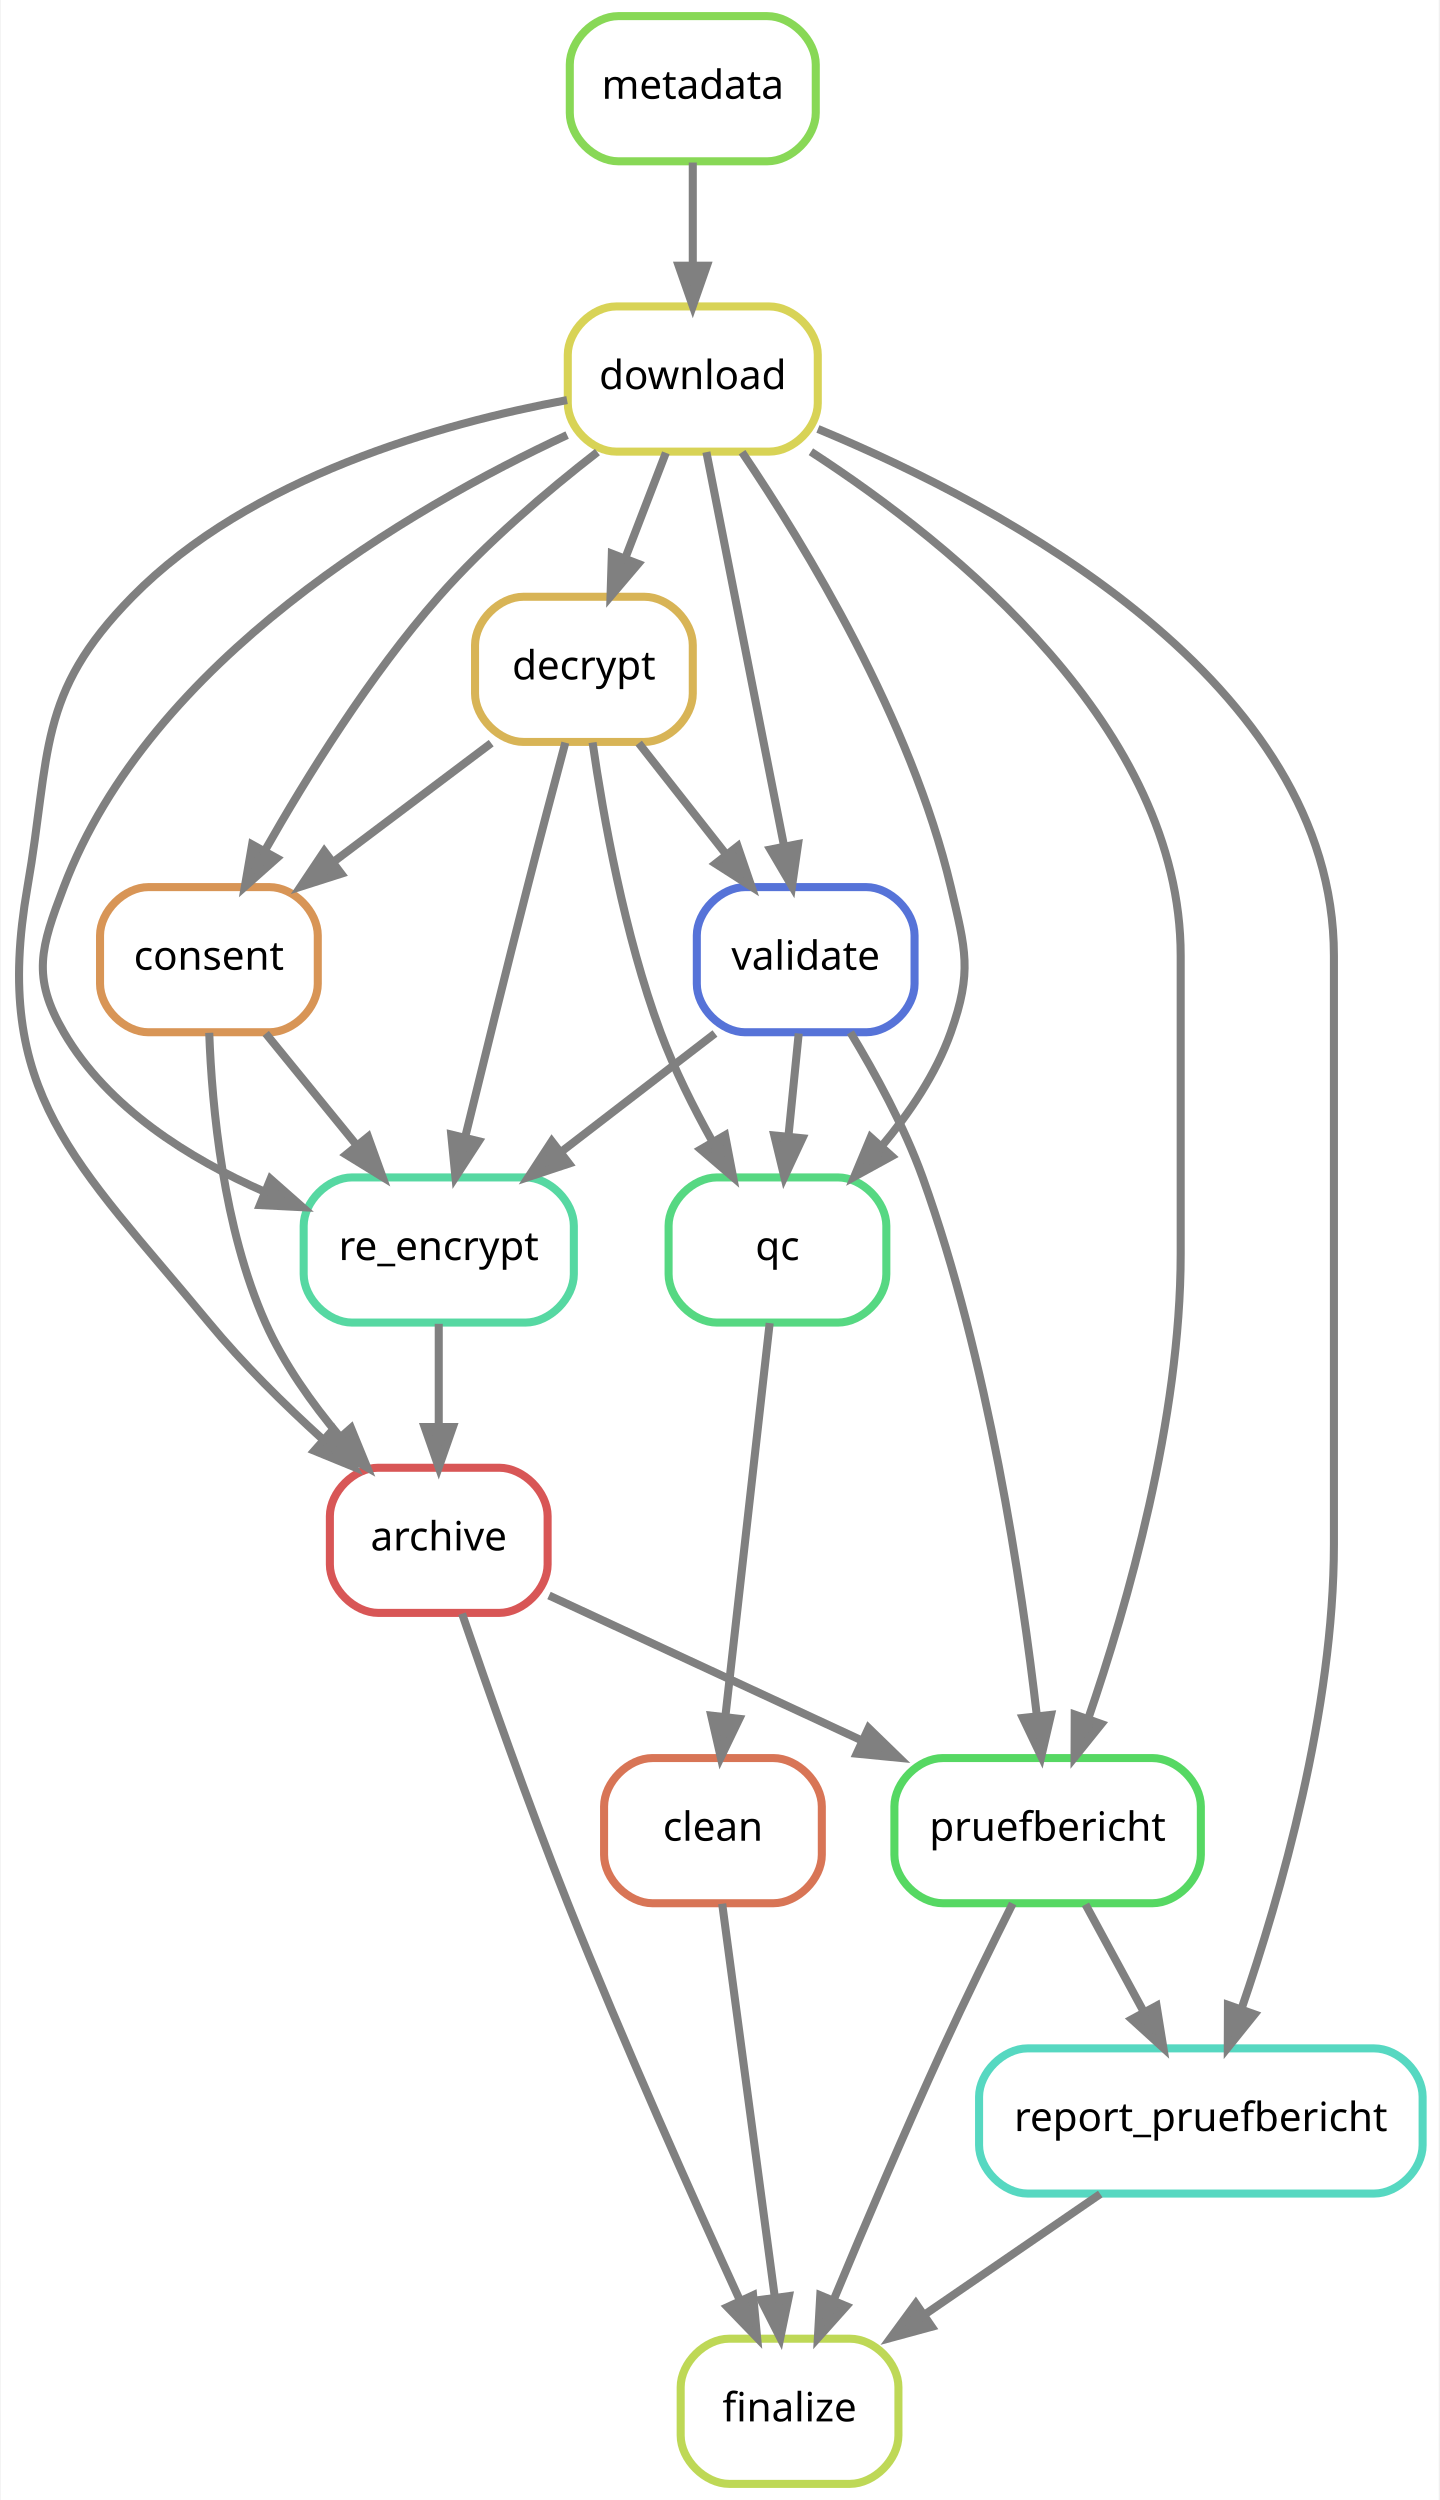
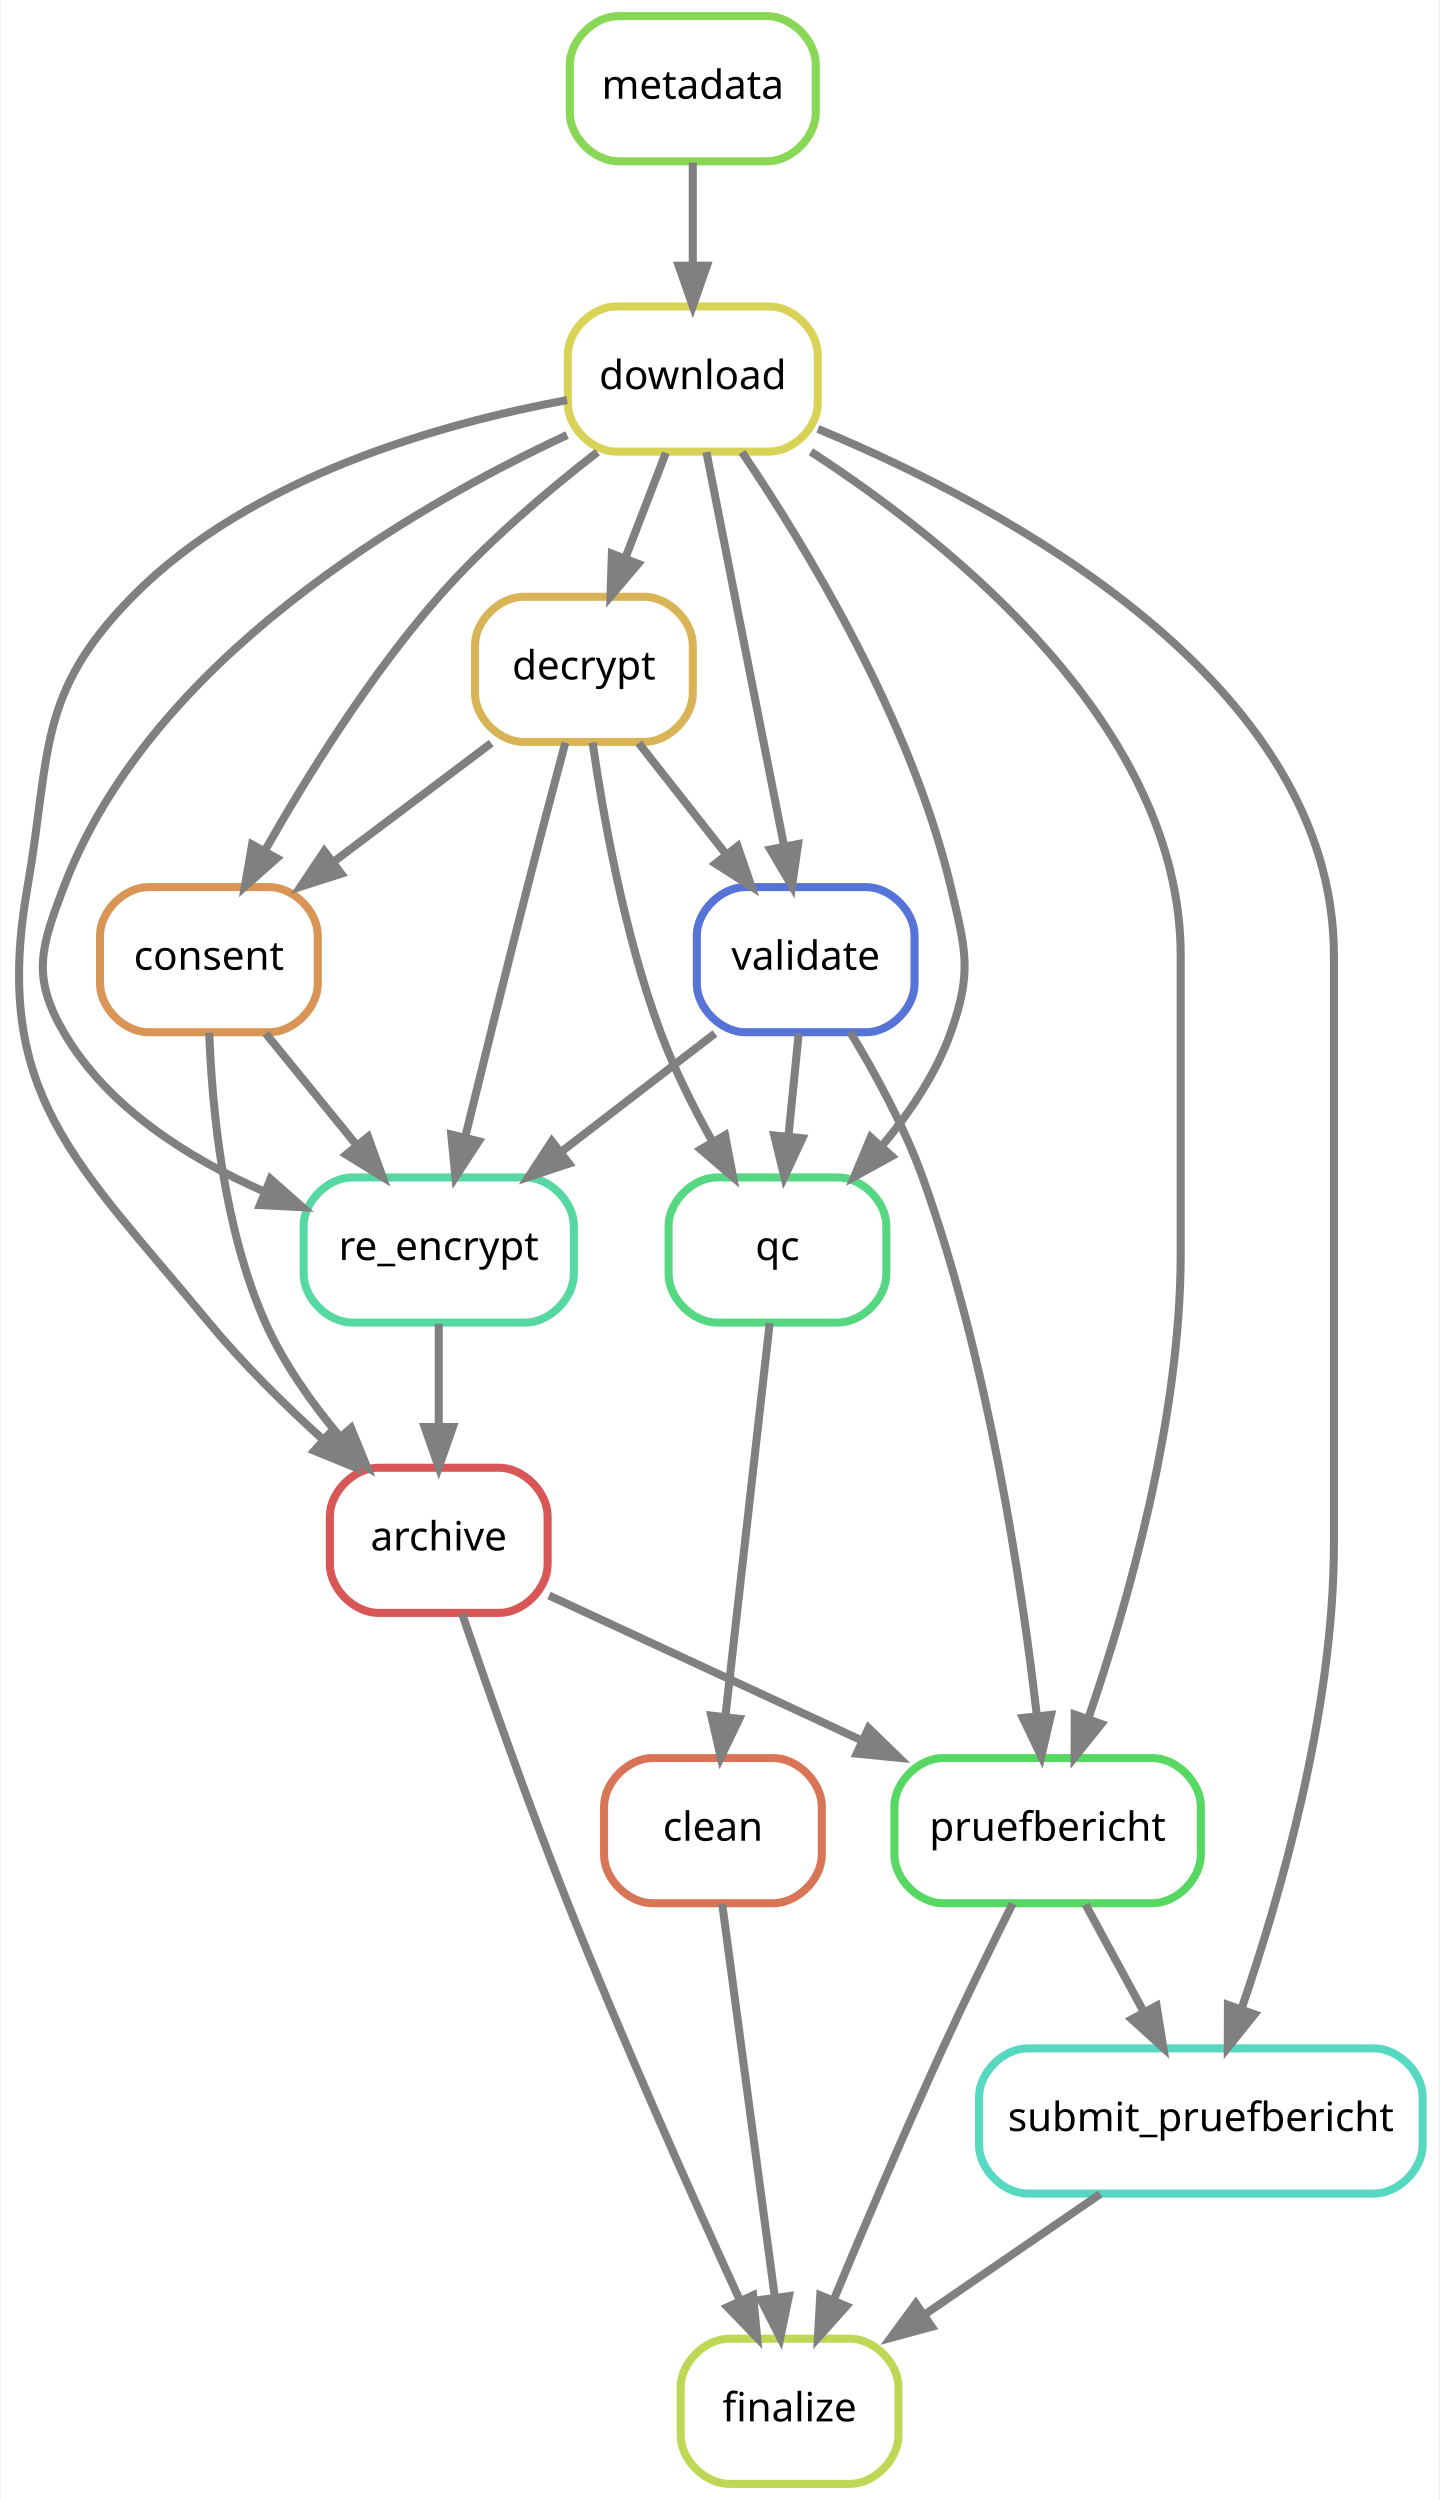
<svg xmlns="http://www.w3.org/2000/svg" width="357pt" height="620pt" viewBox="0.00 0.00 356.62 620.00">
  <g id="graph0" class="graph" transform="scale(1 1) rotate(0) translate(4 616)">
    <polygon fill="white" stroke="transparent" points="-4,4 -4,-616 352.62,-616 352.62,4 -4,4" />
    <g id="node1" class="node">
      <path fill="none" stroke="#bed856" stroke-width="2" d="M206.62,-36C206.62,-36 176.62,-36 176.62,-36 170.62,-36 164.62,-30 164.62,-24 164.62,-24 164.62,-12 164.62,-12 164.62,-6 170.62,0 176.62,0 176.62,0 206.62,0 206.62,0 212.62,0 218.62,-6 218.62,-12 218.62,-12 218.62,-24 218.62,-24 218.62,-30 212.62,-36 206.62,-36" />
      <text text-anchor="middle" x="191.62" y="-15.5" font-family="sans" font-size="10.00">finalize</text>
    </g>
    <g id="node2" class="node">
      <path fill="none" stroke="#d85656" stroke-width="2" d="M119.62,-252C119.62,-252 89.62,-252 89.62,-252 83.62,-252 77.62,-246 77.62,-240 77.62,-240 77.62,-228 77.62,-228 77.62,-222 83.62,-216 89.62,-216 89.62,-216 119.62,-216 119.62,-216 125.62,-216 131.62,-222 131.62,-228 131.62,-228 131.62,-240 131.62,-240 131.62,-246 125.62,-252 119.62,-252" />
      <text text-anchor="middle" x="104.62" y="-231.5" font-family="sans" font-size="10.00">archive</text>
    </g>
    <g id="edge2" class="edge">
      <path fill="none" stroke="grey" stroke-width="2" d="M110.4,-215.81C116.56,-197.78 126.76,-168.7 136.62,-144 150.35,-109.59 167.81,-70.62 179.33,-45.47" />
      <polygon fill="grey" stroke="grey" stroke-width="2" points="182.58,-46.78 183.58,-36.23 176.22,-43.85 182.58,-46.78" />
    </g>
    <g id="node10" class="node">
      <path fill="none" stroke="#56d863" stroke-width="2" d="M281.62,-180C281.62,-180 229.62,-180 229.62,-180 223.62,-180 217.62,-174 217.62,-168 217.62,-168 217.62,-156 217.62,-156 217.62,-150 223.62,-144 229.62,-144 229.62,-144 281.62,-144 281.62,-144 287.62,-144 293.62,-150 293.62,-156 293.62,-156 293.62,-168 293.62,-168 293.62,-174 287.62,-180 281.62,-180" />
      <text text-anchor="middle" x="255.62" y="-159.5" font-family="sans" font-size="10.00">pruefbericht</text>
    </g>
    <g id="edge21" class="edge">
      <path fill="none" stroke="grey" stroke-width="2" d="M131.96,-220.32C153.61,-210.29 184.33,-196.05 209.73,-184.27" />
      <polygon fill="grey" stroke="grey" stroke-width="2" points="211.22,-187.44 218.82,-180.06 208.27,-181.09 211.22,-187.44" />
    </g>
    <g id="node3" class="node">
      <path fill="none" stroke="#d8d356" stroke-width="2" d="M186.62,-540C186.62,-540 148.62,-540 148.62,-540 142.62,-540 136.62,-534 136.62,-528 136.62,-528 136.62,-516 136.62,-516 136.62,-510 142.62,-504 148.62,-504 148.62,-504 186.62,-504 186.62,-504 192.62,-504 198.62,-510 198.62,-516 198.62,-516 198.62,-528 198.62,-528 198.62,-534 192.62,-540 186.62,-540" />
      <text text-anchor="middle" x="167.62" y="-519.5" font-family="sans" font-size="10.00">download</text>
    </g>
    <g id="edge5" class="edge">
      <path fill="none" stroke="grey" stroke-width="2" d="M136.44,-516.78C105.22,-510.98 57.76,-497.66 28.62,-468 4.78,-443.73 8.48,-429.51 2.62,-396 -6.35,-344.78 14.51,-328.1 47.62,-288 56.02,-277.82 66.31,-267.7 75.82,-259.07" />
      <polygon fill="grey" stroke="grey" stroke-width="2" points="78.4,-261.45 83.56,-252.2 73.76,-256.21 78.4,-261.45" />
    </g>
    <g id="node5" class="node">
      <path fill="none" stroke="#d89556" stroke-width="2" d="M62.62,-396C62.62,-396 32.62,-396 32.62,-396 26.62,-396 20.62,-390 20.62,-384 20.62,-384 20.62,-372 20.62,-372 20.62,-366 26.62,-360 32.62,-360 32.62,-360 62.62,-360 62.62,-360 68.62,-360 74.62,-366 74.62,-372 74.62,-372 74.62,-384 74.62,-384 74.62,-390 68.62,-396 62.62,-396" />
      <text text-anchor="middle" x="47.62" y="-375.5" font-family="sans" font-size="10.00">consent</text>
    </g>
    <g id="edge9" class="edge">
      <path fill="none" stroke="grey" stroke-width="2" d="M143.97,-503.88C131.46,-494.17 116.31,-481.32 104.62,-468 87.53,-448.54 71.96,-423.48 61.42,-404.91" />
      <polygon fill="grey" stroke="grey" stroke-width="2" points="64.45,-403.16 56.53,-396.12 58.33,-406.56 64.45,-403.16" />
    </g>
    <g id="node6" class="node">
      <path fill="none" stroke="#d8b456" stroke-width="2" d="M155.62,-468C155.62,-468 125.62,-468 125.62,-468 119.62,-468 113.62,-462 113.62,-456 113.62,-456 113.62,-444 113.62,-444 113.62,-438 119.62,-432 125.62,-432 125.62,-432 155.62,-432 155.62,-432 161.62,-432 167.62,-438 167.62,-444 167.62,-444 167.62,-456 167.62,-456 167.62,-462 161.62,-468 155.62,-468" />
      <text text-anchor="middle" x="140.62" y="-447.5" font-family="sans" font-size="10.00">decrypt</text>
    </g>
    <g id="edge11" class="edge">
      <path fill="none" stroke="grey" stroke-width="2" d="M160.94,-503.7C157.9,-495.81 154.24,-486.3 150.86,-477.55" />
      <polygon fill="grey" stroke="grey" stroke-width="2" points="154.08,-476.17 147.22,-468.1 147.55,-478.69 154.08,-476.17" />
    </g>
    <g id="node7" class="node">
      <path fill="none" stroke="#56d8a2" stroke-width="2" d="M126.12,-324C126.12,-324 83.12,-324 83.12,-324 77.12,-324 71.12,-318 71.12,-312 71.12,-312 71.12,-300 71.12,-300 71.12,-294 77.12,-288 83.12,-288 83.12,-288 126.12,-288 126.12,-288 132.12,-288 138.12,-294 138.12,-300 138.12,-300 138.12,-312 138.12,-312 138.12,-318 132.12,-324 126.12,-324" />
      <text text-anchor="middle" x="104.62" y="-303.5" font-family="sans" font-size="10.00">re_encrypt</text>
    </g>
    <g id="edge12" class="edge">
      <path fill="none" stroke="grey" stroke-width="2" d="M136.46,-508.11C97.43,-489.91 33.08,-452.45 11.62,-396 5.93,-381.04 3.58,-373.83 11.62,-360 22.48,-341.31 42.68,-328.66 61.48,-320.42" />
      <polygon fill="grey" stroke="grey" stroke-width="2" points="62.9,-323.62 70.84,-316.61 60.26,-317.14 62.9,-323.62" />
    </g>
    <g id="node8" class="node">
      <path fill="none" stroke="#5673d8" stroke-width="2" d="M210.62,-396C210.62,-396 180.62,-396 180.62,-396 174.62,-396 168.62,-390 168.62,-384 168.62,-384 168.62,-372 168.62,-372 168.62,-366 174.62,-360 180.62,-360 180.62,-360 210.62,-360 210.62,-360 216.62,-360 222.62,-366 222.62,-372 222.62,-372 222.62,-384 222.62,-384 222.62,-390 216.62,-396 210.62,-396" />
      <text text-anchor="middle" x="195.62" y="-375.5" font-family="sans" font-size="10.00">validate</text>
    </g>
    <g id="edge16" class="edge">
      <path fill="none" stroke="grey" stroke-width="2" d="M171,-503.87C175.79,-479.56 184.61,-434.82 190.29,-406.01" />
      <polygon fill="grey" stroke="grey" stroke-width="2" points="193.73,-406.68 192.23,-396.19 186.86,-405.32 193.73,-406.68" />
    </g>
    <g id="node9" class="node">
      <path fill="none" stroke="#56d8c1" stroke-width="2" d="M336.62,-108C336.62,-108 250.62,-108 250.62,-108 244.62,-108 238.62,-102 238.62,-96 238.62,-96 238.62,-84 238.62,-84 238.62,-78 244.62,-72 250.62,-72 250.62,-72 336.62,-72 336.62,-72 342.62,-72 348.62,-78 348.62,-84 348.62,-84 348.62,-96 348.62,-96 348.62,-102 342.62,-108 336.62,-108" />
-       <text text-anchor="middle" x="293.62" y="-87.5" font-family="sans" font-size="10.00">report_pruefbericht</text>
+       <text text-anchor="middle" x="293.62" y="-87.5" font-family="sans" font-size="10.00">submit_pruefbericht</text>
    </g>
    <g id="edge18" class="edge">
      <path fill="none" stroke="grey" stroke-width="2" d="M198.65,-509.62C244.92,-490.43 326.62,-446.91 326.62,-379 326.62,-379 326.62,-379 326.62,-233 326.62,-191.97 313.39,-145.97 303.68,-117.74" />
      <polygon fill="grey" stroke="grey" stroke-width="2" points="306.94,-116.45 300.3,-108.19 300.34,-118.78 306.94,-116.45" />
    </g>
    <g id="edge20" class="edge">
      <path fill="none" stroke="grey" stroke-width="2" d="M196.91,-503.97C232.72,-480.7 288.62,-435.36 288.62,-379 288.62,-379 288.62,-379 288.62,-305 288.62,-263.97 275.39,-217.97 265.68,-189.74" />
      <polygon fill="grey" stroke="grey" stroke-width="2" points="268.94,-188.45 262.3,-180.19 262.34,-190.78 268.94,-188.45" />
    </g>
    <g id="node12" class="node">
      <path fill="none" stroke="#56d882" stroke-width="2" d="M203.62,-324C203.62,-324 173.62,-324 173.62,-324 167.62,-324 161.62,-318 161.62,-312 161.62,-312 161.62,-300 161.62,-300 161.62,-294 167.62,-288 173.62,-288 173.62,-288 203.62,-288 203.62,-288 209.62,-288 215.62,-294 215.62,-300 215.62,-300 215.62,-312 215.62,-312 215.62,-318 209.62,-324 203.62,-324" />
      <text text-anchor="middle" x="188.62" y="-303.5" font-family="sans" font-size="10.00">qc</text>
    </g>
    <g id="edge24" class="edge">
      <path fill="none" stroke="grey" stroke-width="2" d="M179.84,-503.85C195.51,-480.69 221.82,-437.52 231.62,-396 235.29,-380.43 236.97,-375.08 231.62,-360 227.96,-349.68 221.33,-339.9 214.36,-331.61" />
      <polygon fill="grey" stroke="grey" stroke-width="2" points="216.95,-329.26 207.66,-324.16 211.74,-333.94 216.95,-329.26" />
    </g>
    <g id="node4" class="node">
      <path fill="none" stroke="#88d856" stroke-width="2" d="M186.12,-612C186.12,-612 149.12,-612 149.12,-612 143.12,-612 137.12,-606 137.12,-600 137.12,-600 137.12,-588 137.12,-588 137.12,-582 143.12,-576 149.12,-576 149.12,-576 186.12,-576 186.12,-576 192.12,-576 198.12,-582 198.12,-588 198.12,-588 198.12,-600 198.12,-600 198.12,-606 192.12,-612 186.12,-612" />
      <text text-anchor="middle" x="167.62" y="-591.5" font-family="sans" font-size="10.00">metadata</text>
    </g>
    <g id="edge8" class="edge">
      <path fill="none" stroke="grey" stroke-width="2" d="M167.62,-575.7C167.62,-567.98 167.62,-558.71 167.62,-550.11" />
      <polygon fill="grey" stroke="grey" stroke-width="2" points="171.12,-550.1 167.62,-540.1 164.12,-550.1 171.12,-550.1" />
    </g>
    <g id="edge6" class="edge">
      <path fill="none" stroke="grey" stroke-width="2" d="M47.7,-359.86C48.37,-341.37 51.19,-311.43 61.62,-288 66.15,-277.83 73.14,-267.98 80.19,-259.59" />
      <polygon fill="grey" stroke="grey" stroke-width="2" points="82.87,-261.84 86.88,-252.04 77.63,-257.21 82.87,-261.84" />
    </g>
    <g id="edge13" class="edge">
      <path fill="none" stroke="grey" stroke-width="2" d="M61.71,-359.7C68.54,-351.3 76.88,-341.07 84.37,-331.86" />
      <polygon fill="grey" stroke="grey" stroke-width="2" points="87.09,-334.07 90.69,-324.1 81.66,-329.65 87.09,-334.07" />
    </g>
    <g id="edge10" class="edge">
      <path fill="none" stroke="grey" stroke-width="2" d="M117.63,-431.7C105.8,-422.8 91.23,-411.82 78.44,-402.2" />
      <polygon fill="grey" stroke="grey" stroke-width="2" points="80.44,-399.32 70.34,-396.1 76.23,-404.91 80.44,-399.32" />
    </g>
    <g id="edge15" class="edge">
      <path fill="none" stroke="grey" stroke-width="2" d="M136.01,-431.83C133.25,-421.47 129.68,-407.99 126.62,-396 121.33,-375.31 115.54,-351.87 111.23,-334.23" />
      <polygon fill="grey" stroke="grey" stroke-width="2" points="114.53,-332.97 108.76,-324.08 107.72,-334.63 114.53,-332.97" />
    </g>
    <g id="edge17" class="edge">
      <path fill="none" stroke="grey" stroke-width="2" d="M154.21,-431.7C160.74,-423.39 168.69,-413.28 175.87,-404.14" />
      <polygon fill="grey" stroke="grey" stroke-width="2" points="178.75,-406.13 182.18,-396.1 173.25,-401.81 178.75,-406.13" />
    </g>
    <g id="edge25" class="edge">
      <path fill="none" stroke="grey" stroke-width="2" d="M142.77,-431.86C145.4,-413.62 150.65,-384.14 159.62,-360 163.01,-350.86 167.77,-341.36 172.45,-332.98" />
      <polygon fill="grey" stroke="grey" stroke-width="2" points="175.63,-334.47 177.62,-324.06 169.58,-330.95 175.63,-334.47" />
    </g>
    <g id="edge7" class="edge">
      <path fill="none" stroke="grey" stroke-width="2" d="M104.62,-287.7C104.62,-279.98 104.62,-270.71 104.62,-262.11" />
      <polygon fill="grey" stroke="grey" stroke-width="2" points="108.12,-262.1 104.62,-252.1 101.12,-262.1 108.12,-262.1" />
    </g>
    <g id="edge14" class="edge">
      <path fill="none" stroke="grey" stroke-width="2" d="M173.12,-359.7C161.66,-350.88 147.56,-340.03 135.14,-330.47" />
      <polygon fill="grey" stroke="grey" stroke-width="2" points="136.91,-327.43 126.85,-324.1 132.65,-332.98 136.91,-327.43" />
    </g>
    <g id="edge22" class="edge">
      <path fill="none" stroke="grey" stroke-width="2" d="M206.71,-359.97C212.82,-349.88 220.07,-336.63 224.62,-324 240.9,-278.76 249.19,-223.13 252.95,-190.52" />
      <polygon fill="grey" stroke="grey" stroke-width="2" points="256.45,-190.71 254.05,-180.39 249.49,-189.95 256.45,-190.71" />
    </g>
    <g id="edge26" class="edge">
      <path fill="none" stroke="grey" stroke-width="2" d="M193.89,-359.7C193.12,-351.98 192.19,-342.71 191.33,-334.11" />
      <polygon fill="grey" stroke="grey" stroke-width="2" points="194.81,-333.71 190.33,-324.1 187.84,-334.4 194.81,-333.71" />
    </g>
    <g id="edge3" class="edge">
      <path fill="none" stroke="grey" stroke-width="2" d="M268.67,-71.88C255.58,-62.89 239.36,-51.76 225.18,-42.03" />
      <polygon fill="grey" stroke="grey" stroke-width="2" points="226.89,-38.96 216.67,-36.19 222.93,-44.73 226.89,-38.96" />
    </g>
    <g id="edge4" class="edge">
      <path fill="none" stroke="grey" stroke-width="2" d="M246.96,-143.92C241.79,-133.59 235.17,-120.11 229.62,-108 220.14,-87.32 210.05,-63.61 202.66,-45.87" />
      <polygon fill="grey" stroke="grey" stroke-width="2" points="205.7,-44.07 198.64,-36.18 199.24,-46.76 205.7,-44.07" />
    </g>
    <g id="edge19" class="edge">
      <path fill="none" stroke="grey" stroke-width="2" d="M265.01,-143.7C269.38,-135.64 274.68,-125.89 279.51,-116.98" />
      <polygon fill="grey" stroke="grey" stroke-width="2" points="282.64,-118.56 284.33,-108.1 276.49,-115.22 282.64,-118.56" />
    </g>
    <g id="node11" class="node">
      <path fill="none" stroke="#d87556" stroke-width="2" d="M187.62,-180C187.62,-180 157.62,-180 157.62,-180 151.62,-180 145.62,-174 145.62,-168 145.62,-168 145.62,-156 145.62,-156 145.62,-150 151.62,-144 157.62,-144 157.62,-144 187.62,-144 187.62,-144 193.62,-144 199.62,-150 199.62,-156 199.62,-156 199.62,-168 199.62,-168 199.62,-174 193.62,-180 187.62,-180" />
      <text text-anchor="middle" x="172.62" y="-159.5" font-family="sans" font-size="10.00">clean</text>
    </g>
    <g id="edge1" class="edge">
      <path fill="none" stroke="grey" stroke-width="2" d="M174.91,-143.87C178.15,-119.67 184.1,-75.21 187.95,-46.39" />
      <polygon fill="grey" stroke="grey" stroke-width="2" points="191.46,-46.57 189.32,-36.19 184.52,-45.64 191.46,-46.57" />
    </g>
    <g id="edge23" class="edge">
      <path fill="none" stroke="grey" stroke-width="2" d="M186.69,-287.87C183.96,-263.67 178.95,-219.21 175.71,-190.39" />
      <polygon fill="grey" stroke="grey" stroke-width="2" points="179.15,-189.73 174.56,-180.19 172.2,-190.52 179.15,-189.73" />
    </g>
  </g>
</svg>
